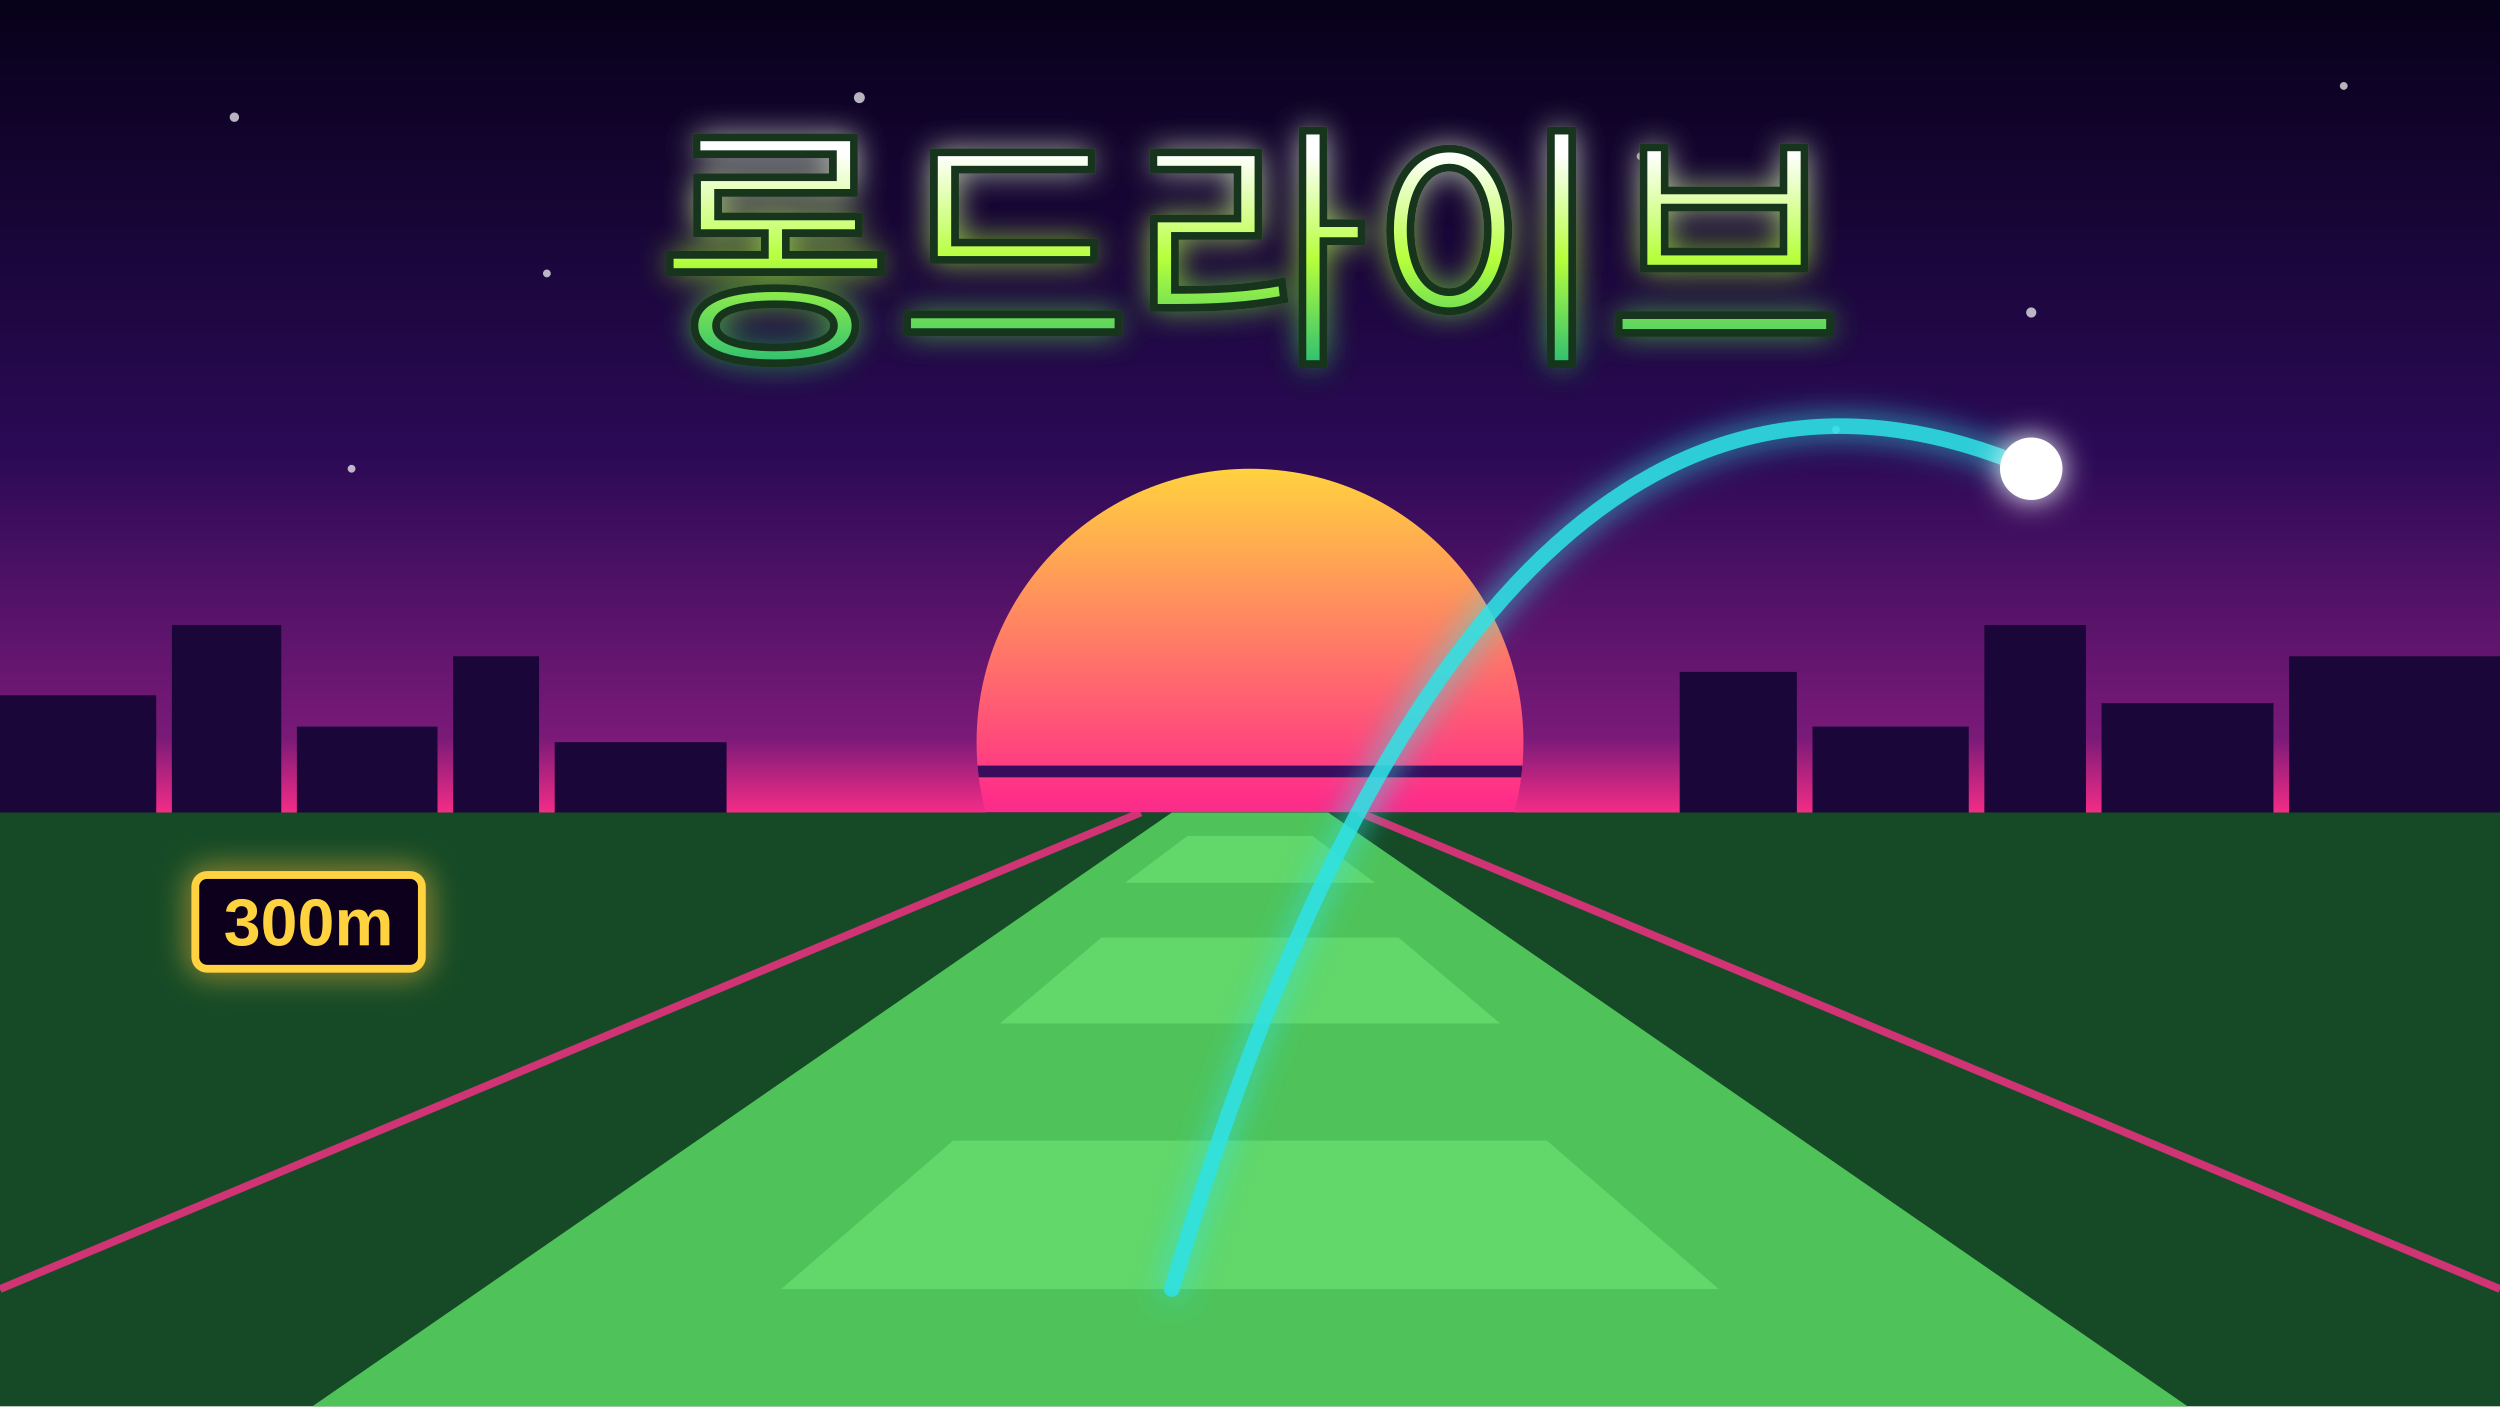
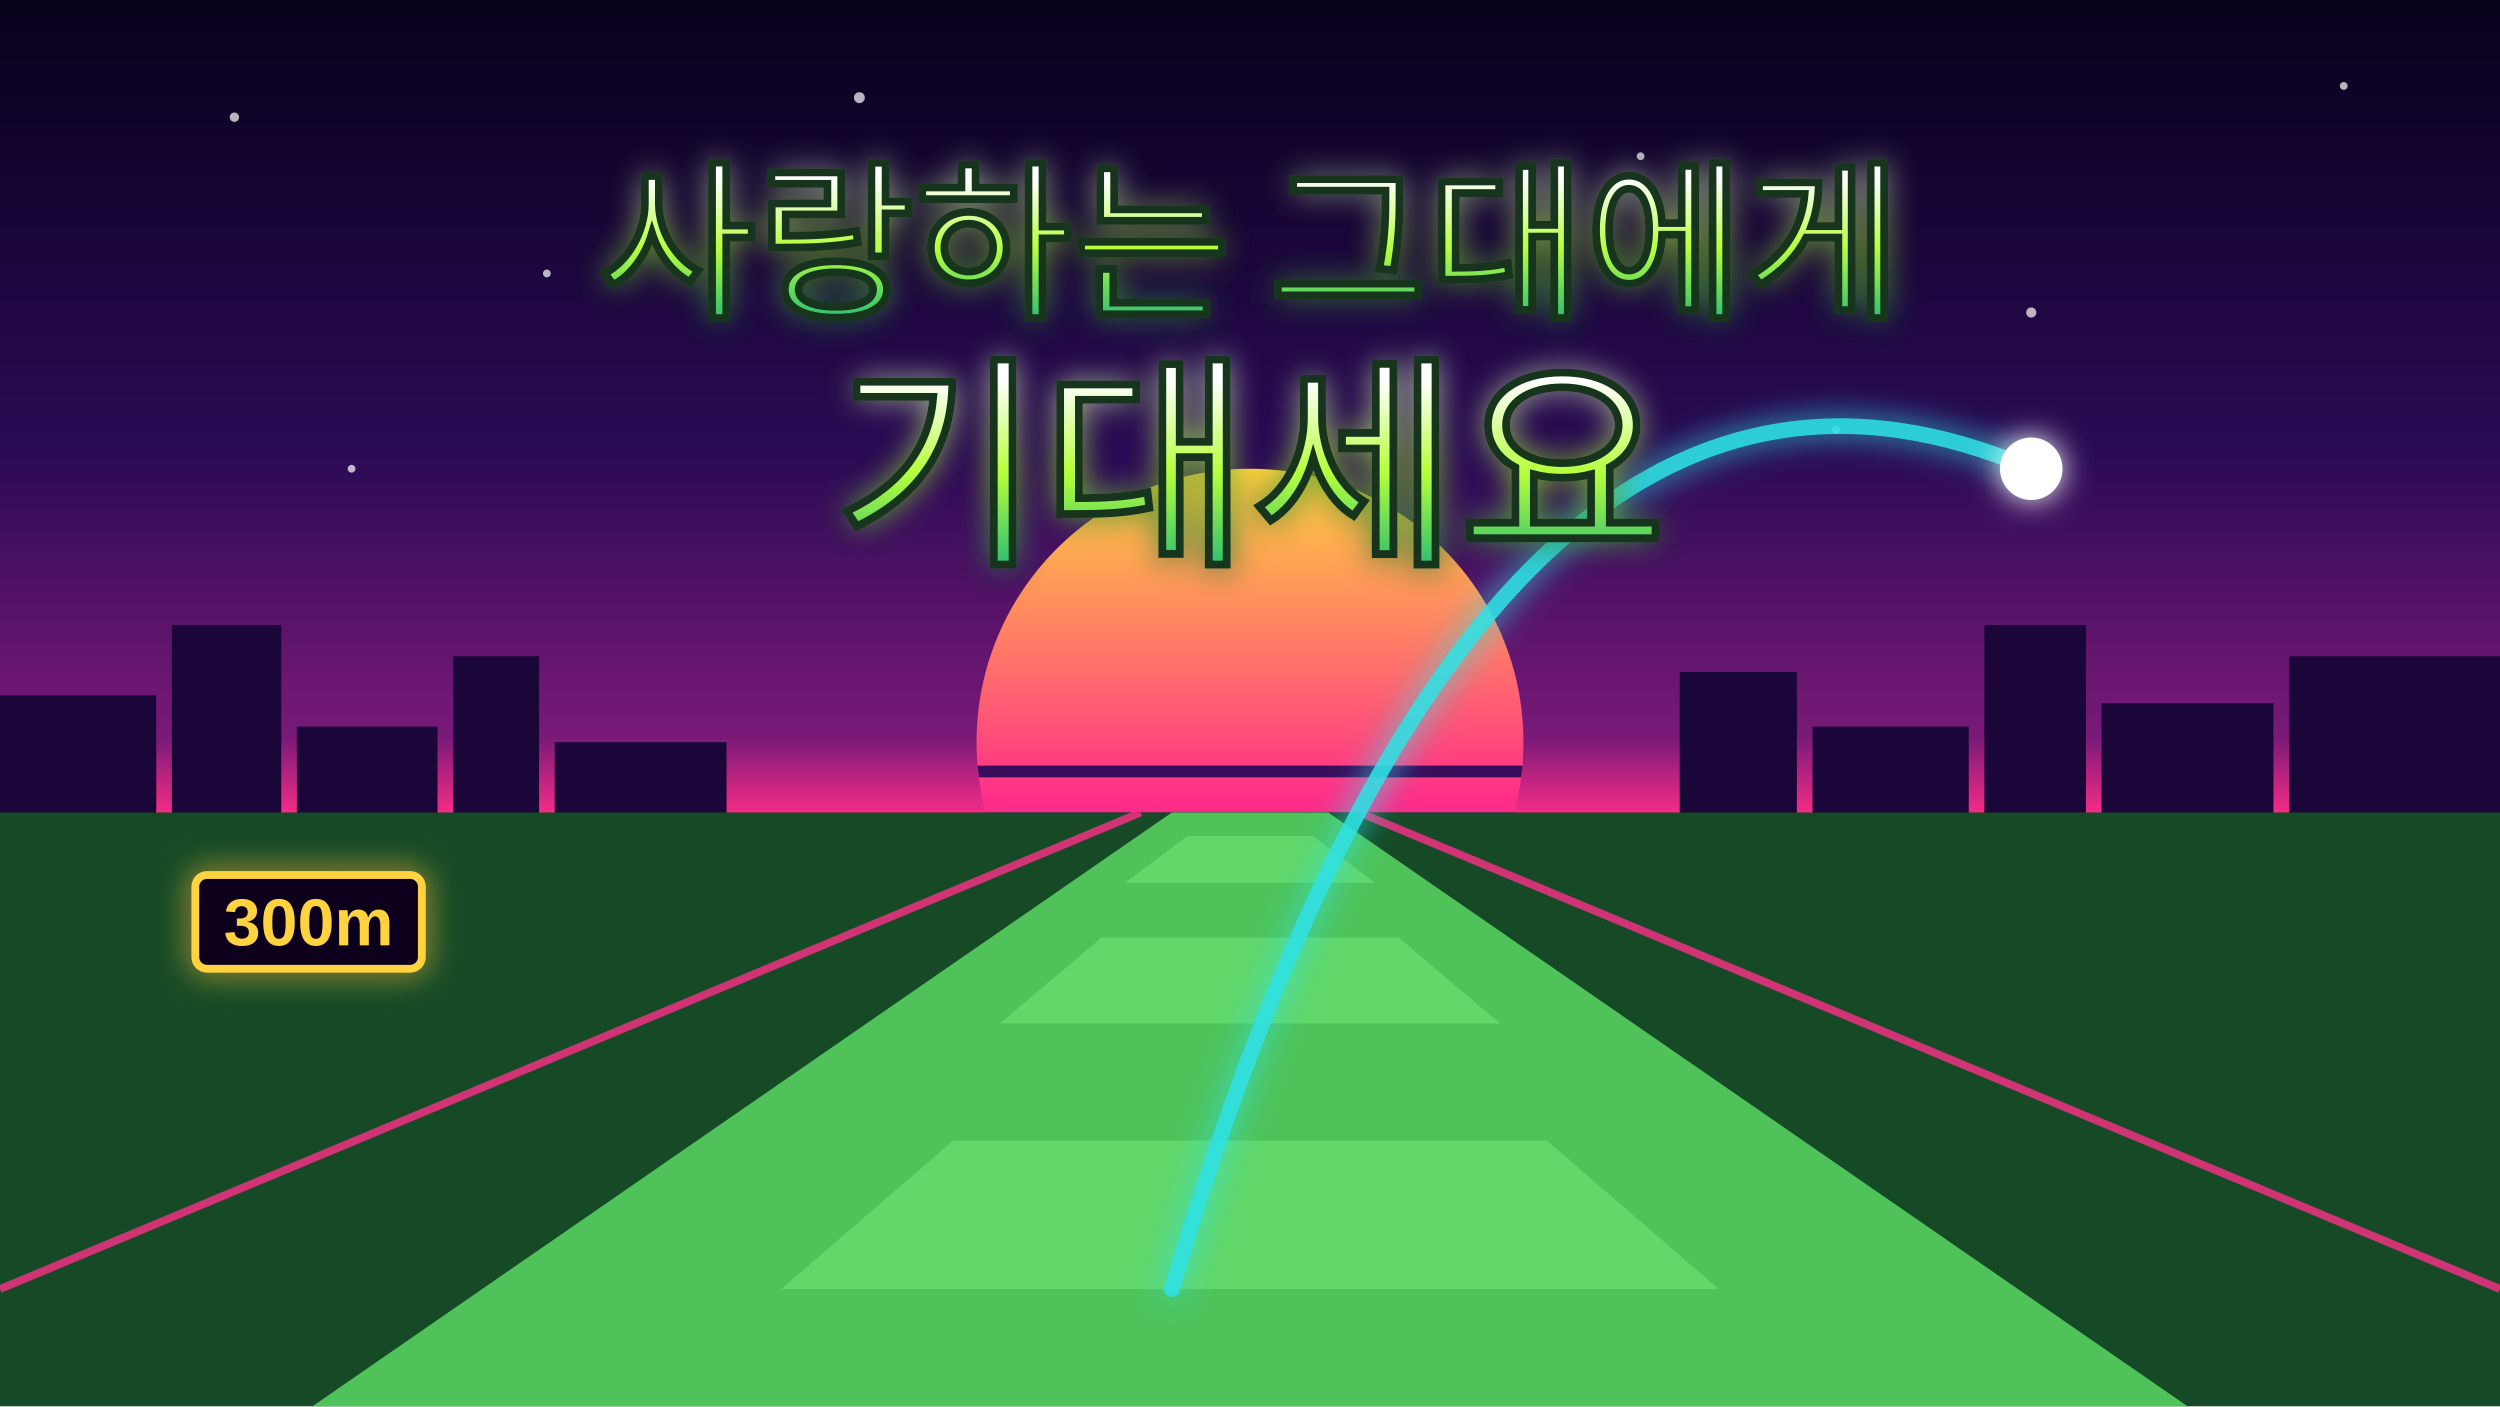
<svg xmlns="http://www.w3.org/2000/svg" viewBox="0 0 640 360" width="640" height="360">
  <defs>
    <linearGradient id="sky" x1="0" y1="0" x2="0" y2="1">
      <stop offset="0" stop-color="#07011a" />
      <stop offset=".55" stop-color="#2a0a55" />
      <stop offset=".9" stop-color="#7a1a78" />
      <stop offset="1" stop-color="#ff2e88" />
    </linearGradient>
    <linearGradient id="sun" x1="0" y1="0" x2="0" y2="1">
      <stop offset="0" stop-color="#ffd23f" />
      <stop offset=".6" stop-color="#ff2e88" />
      <stop offset="1" stop-color="#9b1d8a" />
    </linearGradient>
    <linearGradient id="title" x1="0" y1="0" x2="0" y2="1">
      <stop offset=".1" stop-color="#ffffff" />
      <stop offset=".55" stop-color="#b6ff3b" />
      <stop offset="1" stop-color="#2fbf71" />
    </linearGradient>
    <clipPath id="sunClip">
      <circle cx="320" cy="190" r="70" />
    </clipPath>
    <filter id="glow" x="-50%" y="-50%" width="200%" height="200%">
      <feGaussianBlur stdDeviation="4" result="b" />
      <feMerge>
        <feMergeNode in="b" />
        <feMergeNode in="SourceGraphic" />
      </feMerge>
    </filter>
  </defs>
  <rect width="640" height="210" fill="url(#sky)" />
  <g fill="#fff" opacity=".7">
    <circle cx="60" cy="30" r="1.2" />
    <circle cx="140" cy="70" r="1" />
    <circle cx="220" cy="25" r="1.4" />
    <circle cx="420" cy="40" r="1" />
    <circle cx="520" cy="80" r="1.3" />
    <circle cx="600" cy="22" r="1" />
    <circle cx="470" cy="110" r="1" />
    <circle cx="90" cy="120" r="1" />
  </g>
  <g clip-path="url(#sunClip)">
    <rect x="250" y="120" width="140" height="140" fill="url(#sun)" />
    <g fill="#3a0c5c">
      <rect x="250" y="196" width="140" height="3" />
      <rect x="250" y="208" width="140" height="4" />
      <rect x="250" y="221" width="140" height="5" />
      <rect x="250" y="234" width="140" height="6" />
    </g>
  </g>
  <g fill="#1a0638">
    <rect x="0" y="178" width="40" height="32" />
    <rect x="44" y="160" width="28" height="50" />
    <rect x="76" y="186" width="36" height="24" />
    <rect x="116" y="168" width="22" height="42" />
    <rect x="142" y="190" width="44" height="20" />
    <rect x="430" y="172" width="30" height="38" />
    <rect x="464" y="186" width="40" height="24" />
    <rect x="508" y="160" width="26" height="50" />
    <rect x="538" y="180" width="44" height="30" />
    <rect x="586" y="168" width="54" height="42" />
  </g>
  <rect y="208" width="640" height="152" fill="#164a26" />
  <polygon points="300,208 340,208 560,360 80,360" fill="#4fc35a" />
  <g fill="#62d76a">
    <polygon points="304,214 336,214 352,226 288,226" />
    <polygon points="282,240 358,240 384,262 256,262" />
    <polygon points="244,292 396,292 440,330 200,330" />
  </g>
  <g stroke="#ff2e88" stroke-width="2" opacity=".8">
    <line x1="292" y1="208" x2="0" y2="330" />
    <line x1="348" y1="208" x2="640" y2="330" />
  </g>
  <path d="M300 330 Q 380 60 520 120" fill="none" stroke="#2de2e6" stroke-width="4" stroke-linecap="round" filter="url(#glow)" opacity=".9" />
  <circle cx="520" cy="120" r="8" fill="#fff" filter="url(#glow)" />
  <g filter="url(#glow)">
    <rect x="50" y="224" width="58" height="24" rx="3" fill="#0a021e" stroke="#ffd23f" stroke-width="2" />
    <text x="79" y="242" text-anchor="middle" font-family="Rajdhani, Arial, sans-serif" font-weight="700" font-size="17" fill="#ffd23f">300m</text>
  </g>
-   <text x="320" y="88" text-anchor="middle" font-family="'Black Han Sans', 'Malgun Gothic', sans-serif" font-size="66" fill="url(#title)" stroke="#13361c" stroke-width="2" filter="url(#glow)">롱드라이브</text>
+   <text x="320" y="78" text-anchor="middle" font-family="'Black Han Sans', 'Malgun Gothic', sans-serif" font-size="44" fill="url(#title)" stroke="#13361c" stroke-width="2" filter="url(#glow)">사랑하는 그대에게</text>
+   <text x="320" y="140" text-anchor="middle" font-family="'Black Han Sans', 'Malgun Gothic', sans-serif" font-size="58" fill="url(#title)" stroke="#13361c" stroke-width="2" filter="url(#glow)">기대세요</text>
</svg>
